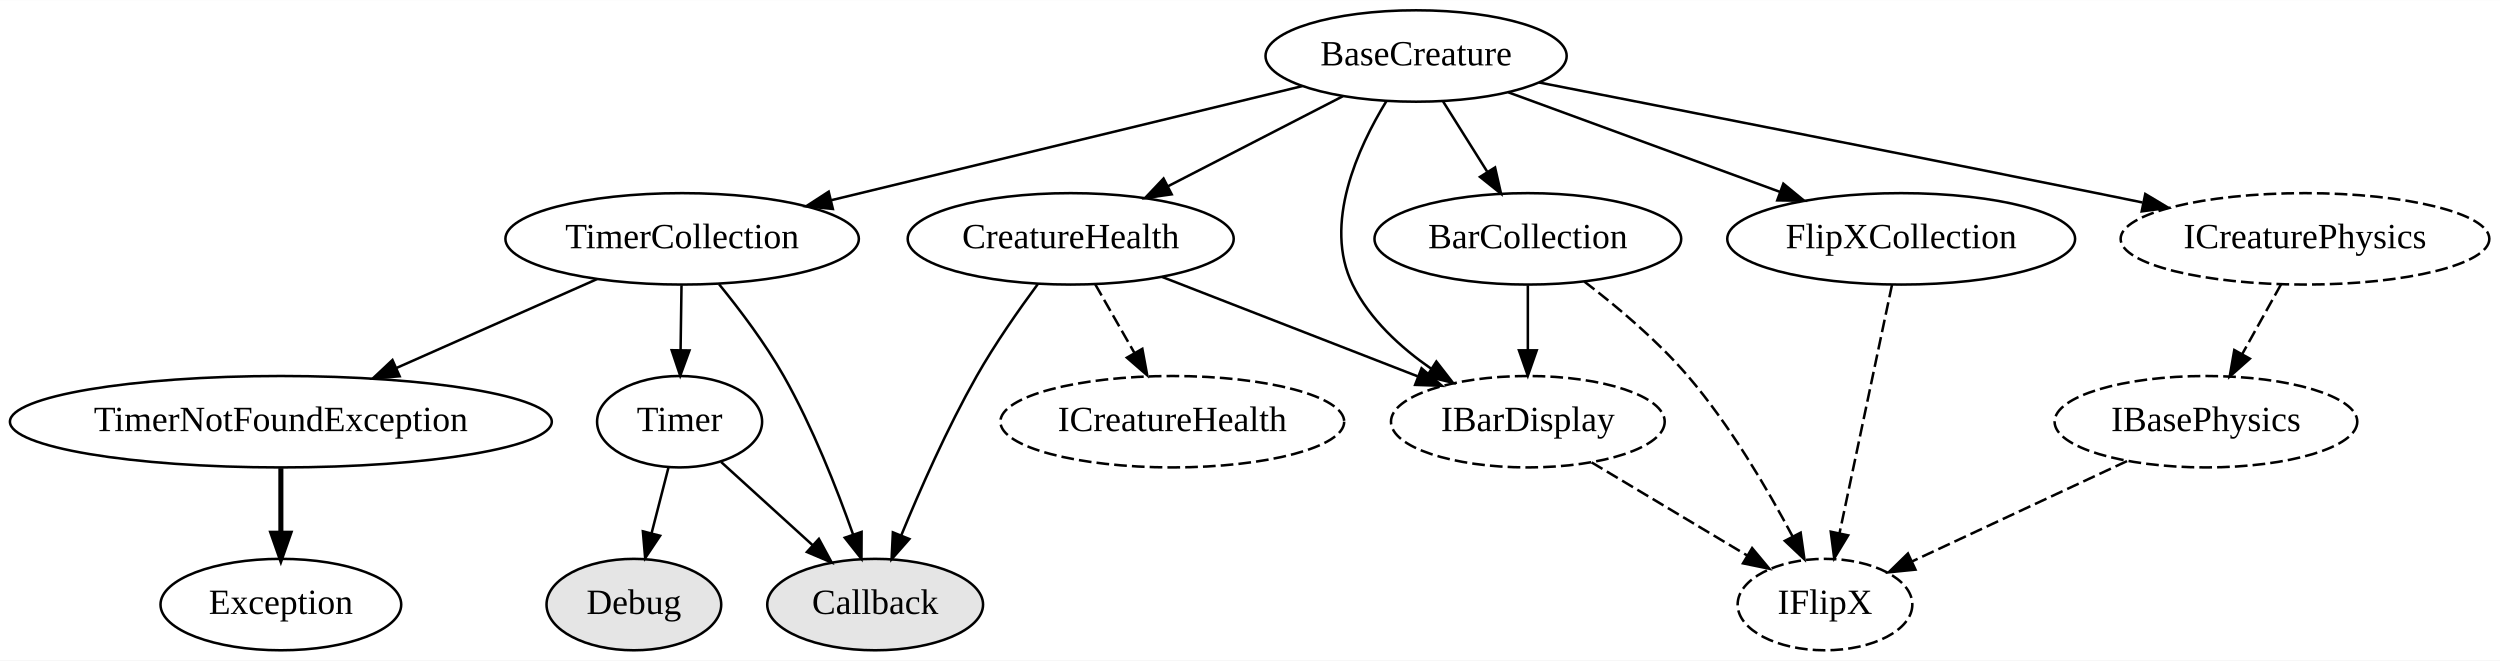
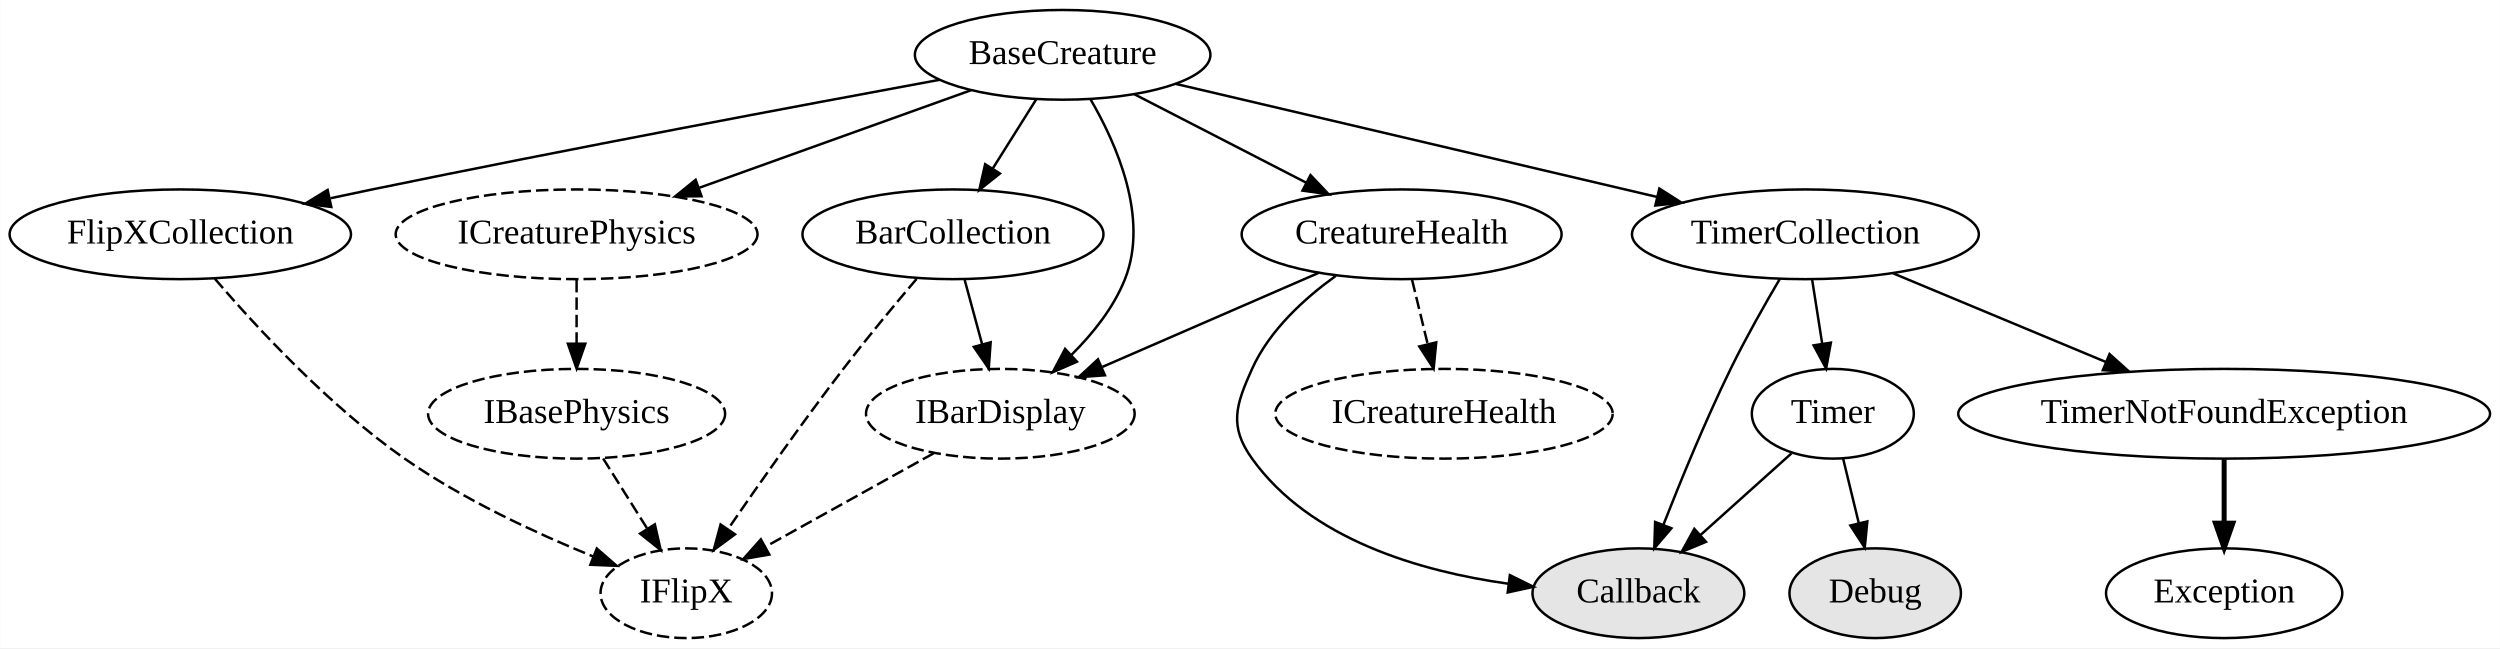
- <svg xmlns="http://www.w3.org/2000/svg" width="984pt" height="260pt" viewBox="0.00 0.00 984.38 260.00">
+ <svg xmlns="http://www.w3.org/2000/svg" width="1003pt" height="260pt" viewBox="0.00 0.00 1002.83 260.00">
  <g id="graph0" class="graph" transform="scale(1 1) rotate(0) translate(4 256)">
-     <polygon fill="white" stroke="none" points="-4,4 -4,-256 980.384,-256 980.384,4 -4,4" />
+     <polygon fill="white" stroke="none" points="-4,4 -4,-256 998.834,-256 998.834,4 -4,4" />
    <g id="node1" class="node">
-       <ellipse fill="none" stroke="black" stroke-dasharray="5,2" cx="457.591" cy="-90" rx="67.688" ry="18" />
-       <text text-anchor="middle" x="457.591" y="-86.3" font-family="Times New Roman,serif" font-size="14.00">ICreatureHealth</text>
+       <ellipse fill="none" stroke="black" cx="68.244" cy="-162" rx="68.489" ry="18" />
+       <text text-anchor="middle" x="68.244" y="-158.3" font-family="Times New Roman,serif" font-size="14.00">FlipXCollection</text>
+     </g>
+     <g id="node15" class="node">
+       <ellipse fill="none" stroke="black" stroke-dasharray="5,2" cx="271.244" cy="-18" rx="34.394" ry="18" />
+       <text text-anchor="middle" x="271.244" y="-14.3" font-family="Times New Roman,serif" font-size="14.00">IFlipX</text>
+     </g>
+     <g id="edge1" class="edge">
+       <path fill="none" stroke="black" stroke-dasharray="5,2" d="M82.104,-144.169C98.669,-124.852 127.967,-93.124 158.244,-72 181.724,-55.618 211.067,-42.028 233.967,-32.712" />
+       <polygon fill="black" stroke="black" points="235.349,-35.929 243.351,-28.985 232.765,-29.424 235.349,-35.929" />
    </g>
    <g id="node2" class="node">
-       <ellipse fill="#e5e5e5" stroke="black" cx="340.591" cy="-18" rx="42.494" ry="18" />
-       <text text-anchor="middle" x="340.591" y="-14.3" font-family="Times New Roman,serif" font-size="14.00">Callback</text>
+       <ellipse fill="none" stroke="black" stroke-dasharray="5,2" cx="227.244" cy="-162" rx="72.588" ry="18" />
+       <text text-anchor="middle" x="227.244" y="-158.3" font-family="Times New Roman,serif" font-size="14.00">ICreaturePhysics</text>
+     </g>
+     <g id="node7" class="node">
+       <ellipse fill="none" stroke="black" stroke-dasharray="5,2" cx="227.244" cy="-90" rx="59.59" ry="18" />
+       <text text-anchor="middle" x="227.244" y="-86.3" font-family="Times New Roman,serif" font-size="14.00">IBasePhysics</text>
+     </g>
+     <g id="edge2" class="edge">
+       <path fill="none" stroke="black" stroke-dasharray="5,2" d="M227.244,-143.697C227.244,-135.983 227.244,-126.712 227.244,-118.112" />
+       <polygon fill="black" stroke="black" points="230.744,-118.104 227.244,-108.104 223.744,-118.104 230.744,-118.104" />
    </g>
    <g id="node3" class="node">
-       <ellipse fill="none" stroke="black" cx="106.591" cy="-90" rx="106.681" ry="18" />
-       <text text-anchor="middle" x="106.591" y="-86.3" font-family="Times New Roman,serif" font-size="14.00">TimerNotFoundException</text>
+       <ellipse fill="none" stroke="black" cx="378.244" cy="-162" rx="60.389" ry="18" />
+       <text text-anchor="middle" x="378.244" y="-158.3" font-family="Times New Roman,serif" font-size="14.00">BarCollection</text>
    </g>
-     <g id="node15" class="node">
-       <ellipse fill="none" stroke="black" cx="106.591" cy="-18" rx="47.392" ry="18" />
-       <text text-anchor="middle" x="106.591" y="-14.3" font-family="Times New Roman,serif" font-size="14.00">Exception</text>
+     <g id="node10" class="node">
+       <ellipse fill="none" stroke="black" stroke-dasharray="5,2" cx="397.244" cy="-90" rx="53.891" ry="18" />
+       <text text-anchor="middle" x="397.244" y="-86.3" font-family="Times New Roman,serif" font-size="14.00">IBarDisplay</text>
    </g>
-     <g id="edge1" class="edge">
-       <path fill="none" stroke="black" stroke-width="2" d="M106.591,-71.697C106.591,-63.983 106.591,-54.712 106.591,-46.112" />
-       <polygon fill="black" stroke="black" stroke-width="2" points="110.091,-46.104 106.591,-36.104 103.091,-46.104 110.091,-46.104" />
+     <g id="edge4" class="edge">
+       <path fill="none" stroke="black" d="M382.941,-143.697C385.057,-135.898 387.606,-126.509 389.962,-117.829" />
+       <polygon fill="black" stroke="black" points="393.36,-118.672 392.601,-108.104 386.604,-116.838 393.36,-118.672" />
+     </g>
+     <g id="edge3" class="edge">
+       <path fill="none" stroke="black" stroke-dasharray="5,2" d="M363.637,-144.085C354.906,-133.809 343.707,-120.335 334.244,-108 317.904,-86.703 300.337,-61.693 287.915,-43.618" />
+       <polygon fill="black" stroke="black" points="290.793,-41.626 282.259,-35.348 285.016,-45.578 290.793,-41.626" />
    </g>
    <g id="node4" class="node">
-       <ellipse fill="none" stroke="black" stroke-dasharray="5,2" cx="864.591" cy="-90" rx="59.59" ry="18" />
-       <text text-anchor="middle" x="864.591" y="-86.3" font-family="Times New Roman,serif" font-size="14.00">IBasePhysics</text>
-     </g>
-     <g id="node7" class="node">
-       <ellipse fill="none" stroke="black" stroke-dasharray="5,2" cx="714.591" cy="-18" rx="34.394" ry="18" />
-       <text text-anchor="middle" x="714.591" y="-14.3" font-family="Times New Roman,serif" font-size="14.00">IFlipX</text>
-     </g>
-     <g id="edge2" class="edge">
-       <path fill="none" stroke="black" stroke-dasharray="5,2" d="M833.51,-74.496C808.857,-62.991 774.427,-46.924 748.955,-35.037" />
-       <polygon fill="black" stroke="black" points="750.213,-31.761 739.671,-30.704 747.252,-38.105 750.213,-31.761" />
+       <ellipse fill="none" stroke="black" cx="558.244" cy="-162" rx="64.189" ry="18" />
+       <text text-anchor="middle" x="558.244" y="-158.3" font-family="Times New Roman,serif" font-size="14.00">CreatureHealth</text>
    </g>
    <g id="node5" class="node">
-       <ellipse fill="none" stroke="black" cx="553.591" cy="-234" rx="59.29" ry="18" />
-       <text text-anchor="middle" x="553.591" y="-230.3" font-family="Times New Roman,serif" font-size="14.00">BaseCreature</text>
+       <ellipse fill="#e5e5e5" stroke="black" cx="653.244" cy="-18" rx="42.494" ry="18" />
+       <text text-anchor="middle" x="653.244" y="-14.3" font-family="Times New Roman,serif" font-size="14.00">Callback</text>
+     </g>
+     <g id="edge7" class="edge">
+       <path fill="none" stroke="black" d="M531.865,-145.343C519.168,-136.219 505.214,-123.457 498.244,-108 491.667,-93.414 488.939,-85.016 498.244,-72 521.427,-39.573 565.688,-26.766 600.997,-21.816" />
+       <polygon fill="black" stroke="black" points="601.664,-25.261 611.163,-20.569 600.811,-18.313 601.664,-25.261" />
+     </g>
+     <g id="edge6" class="edge">
+       <path fill="none" stroke="black" d="M524.885,-146.496C499.701,-135.547 465.014,-120.465 438.155,-108.787" />
+       <polygon fill="black" stroke="black" points="439.212,-105.431 428.646,-104.653 436.421,-111.85 439.212,-105.431" />
+     </g>
+     <g id="node12" class="node">
+       <ellipse fill="none" stroke="black" stroke-dasharray="5,2" cx="575.244" cy="-90" rx="67.688" ry="18" />
+       <text text-anchor="middle" x="575.244" y="-86.3" font-family="Times New Roman,serif" font-size="14.00">ICreatureHealth</text>
+     </g>
+     <g id="edge5" class="edge">
+       <path fill="none" stroke="black" stroke-dasharray="5,2" d="M562.446,-143.697C564.34,-135.898 566.62,-126.509 568.728,-117.829" />
+       <polygon fill="black" stroke="black" points="572.131,-118.648 571.09,-108.104 565.329,-116.996 572.131,-118.648" />
    </g>
    <g id="node6" class="node">
-       <ellipse fill="none" stroke="black" cx="264.591" cy="-162" rx="69.588" ry="18" />
-       <text text-anchor="middle" x="264.591" y="-158.3" font-family="Times New Roman,serif" font-size="14.00">TimerCollection</text>
+       <ellipse fill="none" stroke="black" cx="720.244" cy="-162" rx="69.588" ry="18" />
+       <text text-anchor="middle" x="720.244" y="-158.3" font-family="Times New Roman,serif" font-size="14.00">TimerCollection</text>
    </g>
-     <g id="edge6" class="edge">
-       <path fill="none" stroke="black" d="M508.751,-222.139C458.9,-210.065 378.195,-190.517 323.332,-177.228" />
-       <polygon fill="black" stroke="black" points="323.945,-173.775 313.402,-174.823 322.297,-180.579 323.945,-173.775" />
+     <g id="edge9" class="edge">
+       <path fill="none" stroke="black" d="M709.981,-144.096C703.921,-133.824 696.279,-120.35 690.244,-108 680.187,-87.419 670.305,-63.399 663.288,-45.504" />
+       <polygon fill="black" stroke="black" points="666.482,-44.059 659.604,-36.001 659.955,-46.59 666.482,-44.059" />
    </g>
    <g id="node8" class="node">
-       <ellipse fill="none" stroke="black" cx="597.591" cy="-162" rx="60.389" ry="18" />
-       <text text-anchor="middle" x="597.591" y="-158.3" font-family="Times New Roman,serif" font-size="14.00">BarCollection</text>
-     </g>
-     <g id="edge4" class="edge">
-       <path fill="none" stroke="black" d="M564.242,-216.055C569.43,-207.801 575.778,-197.701 581.538,-188.538" />
-       <polygon fill="black" stroke="black" points="584.679,-190.118 587.037,-179.789 578.752,-186.393 584.679,-190.118" />
-     </g>
-     <g id="node10" class="node">
-       <ellipse fill="none" stroke="black" cx="744.591" cy="-162" rx="68.489" ry="18" />
-       <text text-anchor="middle" x="744.591" y="-158.3" font-family="Times New Roman,serif" font-size="14.00">FlipXCollection</text>
-     </g>
-     <g id="edge3" class="edge">
-       <path fill="none" stroke="black" d="M589.966,-219.669C620.307,-208.549 663.776,-192.618 696.902,-180.477" />
-       <polygon fill="black" stroke="black" points="698.202,-183.729 706.387,-177.001 695.793,-177.156 698.202,-183.729" />
-     </g>
-     <g id="node12" class="node">
-       <ellipse fill="none" stroke="black" stroke-dasharray="5,2" cx="597.591" cy="-90" rx="53.891" ry="18" />
-       <text text-anchor="middle" x="597.591" y="-86.3" font-family="Times New Roman,serif" font-size="14.00">IBarDisplay</text>
+       <ellipse fill="none" stroke="black" cx="731.244" cy="-90" rx="32.494" ry="18" />
+       <text text-anchor="middle" x="731.244" y="-86.3" font-family="Times New Roman,serif" font-size="14.00">Timer</text>
    </g>
    <g id="edge8" class="edge">
-       <path fill="none" stroke="black" d="M541.922,-216.262C530.653,-197.86 516.884,-167.753 528.591,-144 535.318,-130.349 547.437,-119.234 559.663,-110.773" />
-       <polygon fill="black" stroke="black" points="561.574,-113.705 568.078,-105.341 557.778,-107.824 561.574,-113.705" />
+       <path fill="none" stroke="black" d="M722.963,-143.697C724.175,-135.983 725.632,-126.712 726.983,-118.112" />
+       <polygon fill="black" stroke="black" points="730.461,-118.526 728.556,-108.104 723.546,-117.44 730.461,-118.526" />
+     </g>
+     <g id="node14" class="node">
+       <ellipse fill="none" stroke="black" cx="888.244" cy="-90" rx="106.681" ry="18" />
+       <text text-anchor="middle" x="888.244" y="-86.3" font-family="Times New Roman,serif" font-size="14.00">TimerNotFoundException</text>
+     </g>
+     <g id="edge10" class="edge">
+       <path fill="none" stroke="black" d="M755.462,-146.326C780.25,-135.997 813.711,-122.055 840.841,-110.751" />
+       <polygon fill="black" stroke="black" points="842.264,-113.95 850.148,-106.873 839.571,-107.489 842.264,-113.95" />
+     </g>
+     <g id="edge11" class="edge">
+       <path fill="none" stroke="black" stroke-dasharray="5,2" d="M237.895,-72.055C243.215,-63.592 249.753,-53.19 255.627,-43.845" />
+       <polygon fill="black" stroke="black" points="258.635,-45.636 260.994,-35.307 252.709,-41.911 258.635,-45.636" />
+     </g>
+     <g id="edge12" class="edge">
+       <path fill="none" stroke="black" d="M714.702,-74.155C704.064,-64.608 690.044,-52.025 678.081,-41.289" />
+       <polygon fill="black" stroke="black" points="680.353,-38.626 670.573,-34.552 675.678,-43.836 680.353,-38.626" />
+     </g>
+     <g id="node9" class="node">
+       <ellipse fill="#e5e5e5" stroke="black" cx="748.244" cy="-18" rx="34.394" ry="18" />
+       <text text-anchor="middle" x="748.244" y="-14.3" font-family="Times New Roman,serif" font-size="14.00">Debug</text>
+     </g>
+     <g id="edge13" class="edge">
+       <path fill="none" stroke="black" d="M735.359,-72.055C737.252,-64.261 739.544,-54.822 741.668,-46.079" />
+       <polygon fill="black" stroke="black" points="745.09,-46.819 744.049,-36.275 738.287,-45.167 745.09,-46.819" />
+     </g>
+     <g id="edge14" class="edge">
+       <path fill="none" stroke="black" stroke-dasharray="5,2" d="M370.523,-74.155C350.764,-63.178 323.782,-48.188 302.935,-36.606" />
+       <polygon fill="black" stroke="black" points="304.567,-33.509 294.126,-31.712 301.167,-39.628 304.567,-33.509" />
+     </g>
+     <g id="node11" class="node">
+       <ellipse fill="none" stroke="black" cx="888.244" cy="-18" rx="47.392" ry="18" />
+       <text text-anchor="middle" x="888.244" y="-14.3" font-family="Times New Roman,serif" font-size="14.00">Exception</text>
    </g>
    <g id="node13" class="node">
-       <ellipse fill="none" stroke="black" stroke-dasharray="5,2" cx="903.591" cy="-162" rx="72.588" ry="18" />
-       <text text-anchor="middle" x="903.591" y="-158.3" font-family="Times New Roman,serif" font-size="14.00">ICreaturePhysics</text>
-     </g>
-     <g id="edge7" class="edge">
-       <path fill="none" stroke="black" d="M602.032,-223.559C655.729,-213.061 744.89,-195.534 821.591,-180 827.433,-178.817 833.507,-177.576 839.589,-176.328" />
-       <polygon fill="black" stroke="black" points="840.704,-179.672 849.793,-174.227 839.292,-172.816 840.704,-179.672" />
-     </g>
-     <g id="node14" class="node">
-       <ellipse fill="none" stroke="black" cx="417.591" cy="-162" rx="64.189" ry="18" />
-       <text text-anchor="middle" x="417.591" y="-158.3" font-family="Times New Roman,serif" font-size="14.00">CreatureHealth</text>
-     </g>
-     <g id="edge5" class="edge">
-       <path fill="none" stroke="black" d="M524.748,-218.155C504.69,-207.831 477.736,-193.957 455.88,-182.708" />
-       <polygon fill="black" stroke="black" points="457.353,-179.53 446.86,-178.065 454.15,-185.754 457.353,-179.53" />
-     </g>
-     <g id="edge10" class="edge">
-       <path fill="none" stroke="black" d="M279.136,-144.129C287.317,-134.088 297.317,-120.838 304.591,-108 315.907,-88.026 325.467,-63.782 331.885,-45.645" />
-       <polygon fill="black" stroke="black" points="335.257,-46.601 335.205,-36.007 328.639,-44.322 335.257,-46.601" />
-     </g>
-     <g id="edge11" class="edge">
-       <path fill="none" stroke="black" d="M231.083,-146.155C208.11,-135.977 177.352,-122.35 152.158,-111.188" />
-       <polygon fill="black" stroke="black" points="153.362,-107.894 142.802,-107.043 150.527,-114.294 153.362,-107.894" />
-     </g>
-     <g id="node9" class="node">
-       <ellipse fill="none" stroke="black" cx="263.591" cy="-90" rx="32.494" ry="18" />
-       <text text-anchor="middle" x="263.591" y="-86.3" font-family="Times New Roman,serif" font-size="14.00">Timer</text>
-     </g>
-     <g id="edge9" class="edge">
-       <path fill="none" stroke="black" d="M264.343,-143.697C264.233,-135.983 264.101,-126.712 263.978,-118.112" />
-       <polygon fill="black" stroke="black" points="267.477,-118.053 263.835,-108.104 260.478,-118.153 267.477,-118.053" />
-     </g>
-     <g id="edge12" class="edge">
-       <path fill="none" stroke="black" stroke-dasharray="5,2" d="M619.864,-145.149C632.691,-135.351 648.595,-122.002 660.591,-108 677.212,-88.598 691.942,-63.486 701.802,-44.886" />
-       <polygon fill="black" stroke="black" points="705.007,-46.307 706.498,-35.818 698.792,-43.088 705.007,-46.307" />
-     </g>
-     <g id="edge13" class="edge">
-       <path fill="none" stroke="black" d="M597.591,-143.697C597.591,-135.983 597.591,-126.712 597.591,-118.112" />
-       <polygon fill="black" stroke="black" points="601.091,-118.104 597.591,-108.104 594.091,-118.104 601.091,-118.104" />
-     </g>
-     <g id="edge14" class="edge">
-       <path fill="none" stroke="black" d="M279.92,-74.155C290.422,-64.608 304.263,-52.025 316.072,-41.289" />
-       <polygon fill="black" stroke="black" points="318.439,-43.868 323.484,-34.552 313.73,-38.688 318.439,-43.868" />
-     </g>
-     <g id="node11" class="node">
-       <ellipse fill="#e5e5e5" stroke="black" cx="245.591" cy="-18" rx="34.394" ry="18" />
-       <text text-anchor="middle" x="245.591" y="-14.3" font-family="Times New Roman,serif" font-size="14.00">Debug</text>
+       <ellipse fill="none" stroke="black" cx="422.244" cy="-234" rx="59.29" ry="18" />
+       <text text-anchor="middle" x="422.244" y="-230.3" font-family="Times New Roman,serif" font-size="14.00">BaseCreature</text>
    </g>
    <g id="edge15" class="edge">
-       <path fill="none" stroke="black" d="M259.233,-72.055C257.229,-64.261 254.802,-54.822 252.554,-46.079" />
-       <polygon fill="black" stroke="black" points="255.913,-45.089 250.033,-36.275 249.134,-46.832 255.913,-45.089" />
+       <path fill="none" stroke="black" d="M372.874,-223.989C317.408,-213.764 224.73,-196.375 145.244,-180 139.797,-178.878 134.139,-177.684 128.476,-176.469" />
+       <polygon fill="black" stroke="black" points="128.832,-172.965 118.318,-174.27 127.351,-179.806 128.832,-172.965" />
+     </g>
+     <g id="edge19" class="edge">
+       <path fill="none" stroke="black" d="M385.566,-219.834C354.739,-208.767 310.406,-192.853 276.489,-180.678" />
+       <polygon fill="black" stroke="black" points="277.367,-177.274 266.773,-177.19 275.002,-183.863 277.367,-177.274" />
    </g>
    <g id="edge16" class="edge">
-       <path fill="none" stroke="black" stroke-dasharray="5,2" d="M740.972,-143.871C735.836,-119.564 726.383,-74.819 720.298,-46.013" />
-       <polygon fill="black" stroke="black" points="723.714,-45.25 718.222,-36.189 716.865,-46.697 723.714,-45.25" />
+       <path fill="none" stroke="black" d="M411.593,-216.055C406.404,-207.801 400.056,-197.701 394.296,-188.538" />
+       <polygon fill="black" stroke="black" points="397.082,-186.393 388.797,-179.789 391.156,-190.118 397.082,-186.393" />
    </g>
    <g id="edge17" class="edge">
-       <path fill="none" stroke="black" stroke-dasharray="5,2" d="M622.69,-73.983C640.659,-63.232 664.951,-48.699 684.047,-37.274" />
-       <polygon fill="black" stroke="black" points="685.899,-40.245 692.683,-32.107 682.305,-34.237 685.899,-40.245" />
+       <path fill="none" stroke="black" d="M451.086,-218.155C471.144,-207.831 498.098,-193.957 519.955,-182.708" />
+       <polygon fill="black" stroke="black" points="521.685,-185.754 528.975,-178.065 518.481,-179.53 521.685,-185.754" />
    </g>
    <g id="edge18" class="edge">
-       <path fill="none" stroke="black" stroke-dasharray="5,2" d="M894.15,-144.055C889.551,-135.801 883.924,-125.701 878.819,-116.538" />
-       <polygon fill="black" stroke="black" points="881.869,-114.821 873.944,-107.789 875.754,-118.228 881.869,-114.821" />
+       <path fill="none" stroke="black" d="M467.504,-222.369C519.113,-210.246 603.687,-190.379 660.63,-177.003" />
+       <polygon fill="black" stroke="black" points="661.64,-180.361 670.575,-174.667 660.04,-173.547 661.64,-180.361" />
    </g>
-     <g id="edge19" class="edge">
-       <path fill="none" stroke="black" stroke-dasharray="5,2" d="M427.273,-144.055C431.872,-136.007 437.474,-126.205 442.604,-117.226" />
-       <polygon fill="black" stroke="black" points="445.796,-118.694 447.719,-108.275 439.719,-115.221 445.796,-118.694" />
+     <g id="edge20" class="edge">
+       <path fill="none" stroke="black" d="M433.375,-216.256C443.968,-198.107 456.961,-168.462 447.244,-144 442.693,-132.543 434.361,-122.129 425.786,-113.623" />
+       <polygon fill="black" stroke="black" points="427.99,-110.894 418.277,-106.662 423.231,-116.027 427.99,-110.894" />
    </g>
    <g id="edge21" class="edge">
-       <path fill="none" stroke="black" d="M404.754,-144.343C397.216,-134.158 387.788,-120.689 380.591,-108 369.026,-87.61 358.277,-63.26 350.84,-45.188" />
-       <polygon fill="black" stroke="black" points="354.061,-43.816 347.065,-35.858 347.572,-46.441 354.061,-43.816" />
-     </g>
-     <g id="edge20" class="edge">
-       <path fill="none" stroke="black" d="M453.584,-147.003C482.56,-135.734 523.388,-119.856 554.176,-107.884" />
-       <polygon fill="black" stroke="black" points="555.739,-111.031 563.791,-104.144 553.202,-104.507 555.739,-111.031" />
+       <path fill="none" stroke="black" stroke-width="2" d="M888.244,-71.697C888.244,-63.983 888.244,-54.712 888.244,-46.112" />
+       <polygon fill="black" stroke="black" stroke-width="2" points="891.744,-46.104 888.244,-36.104 884.744,-46.104 891.744,-46.104" />
    </g>
  </g>
</svg>
